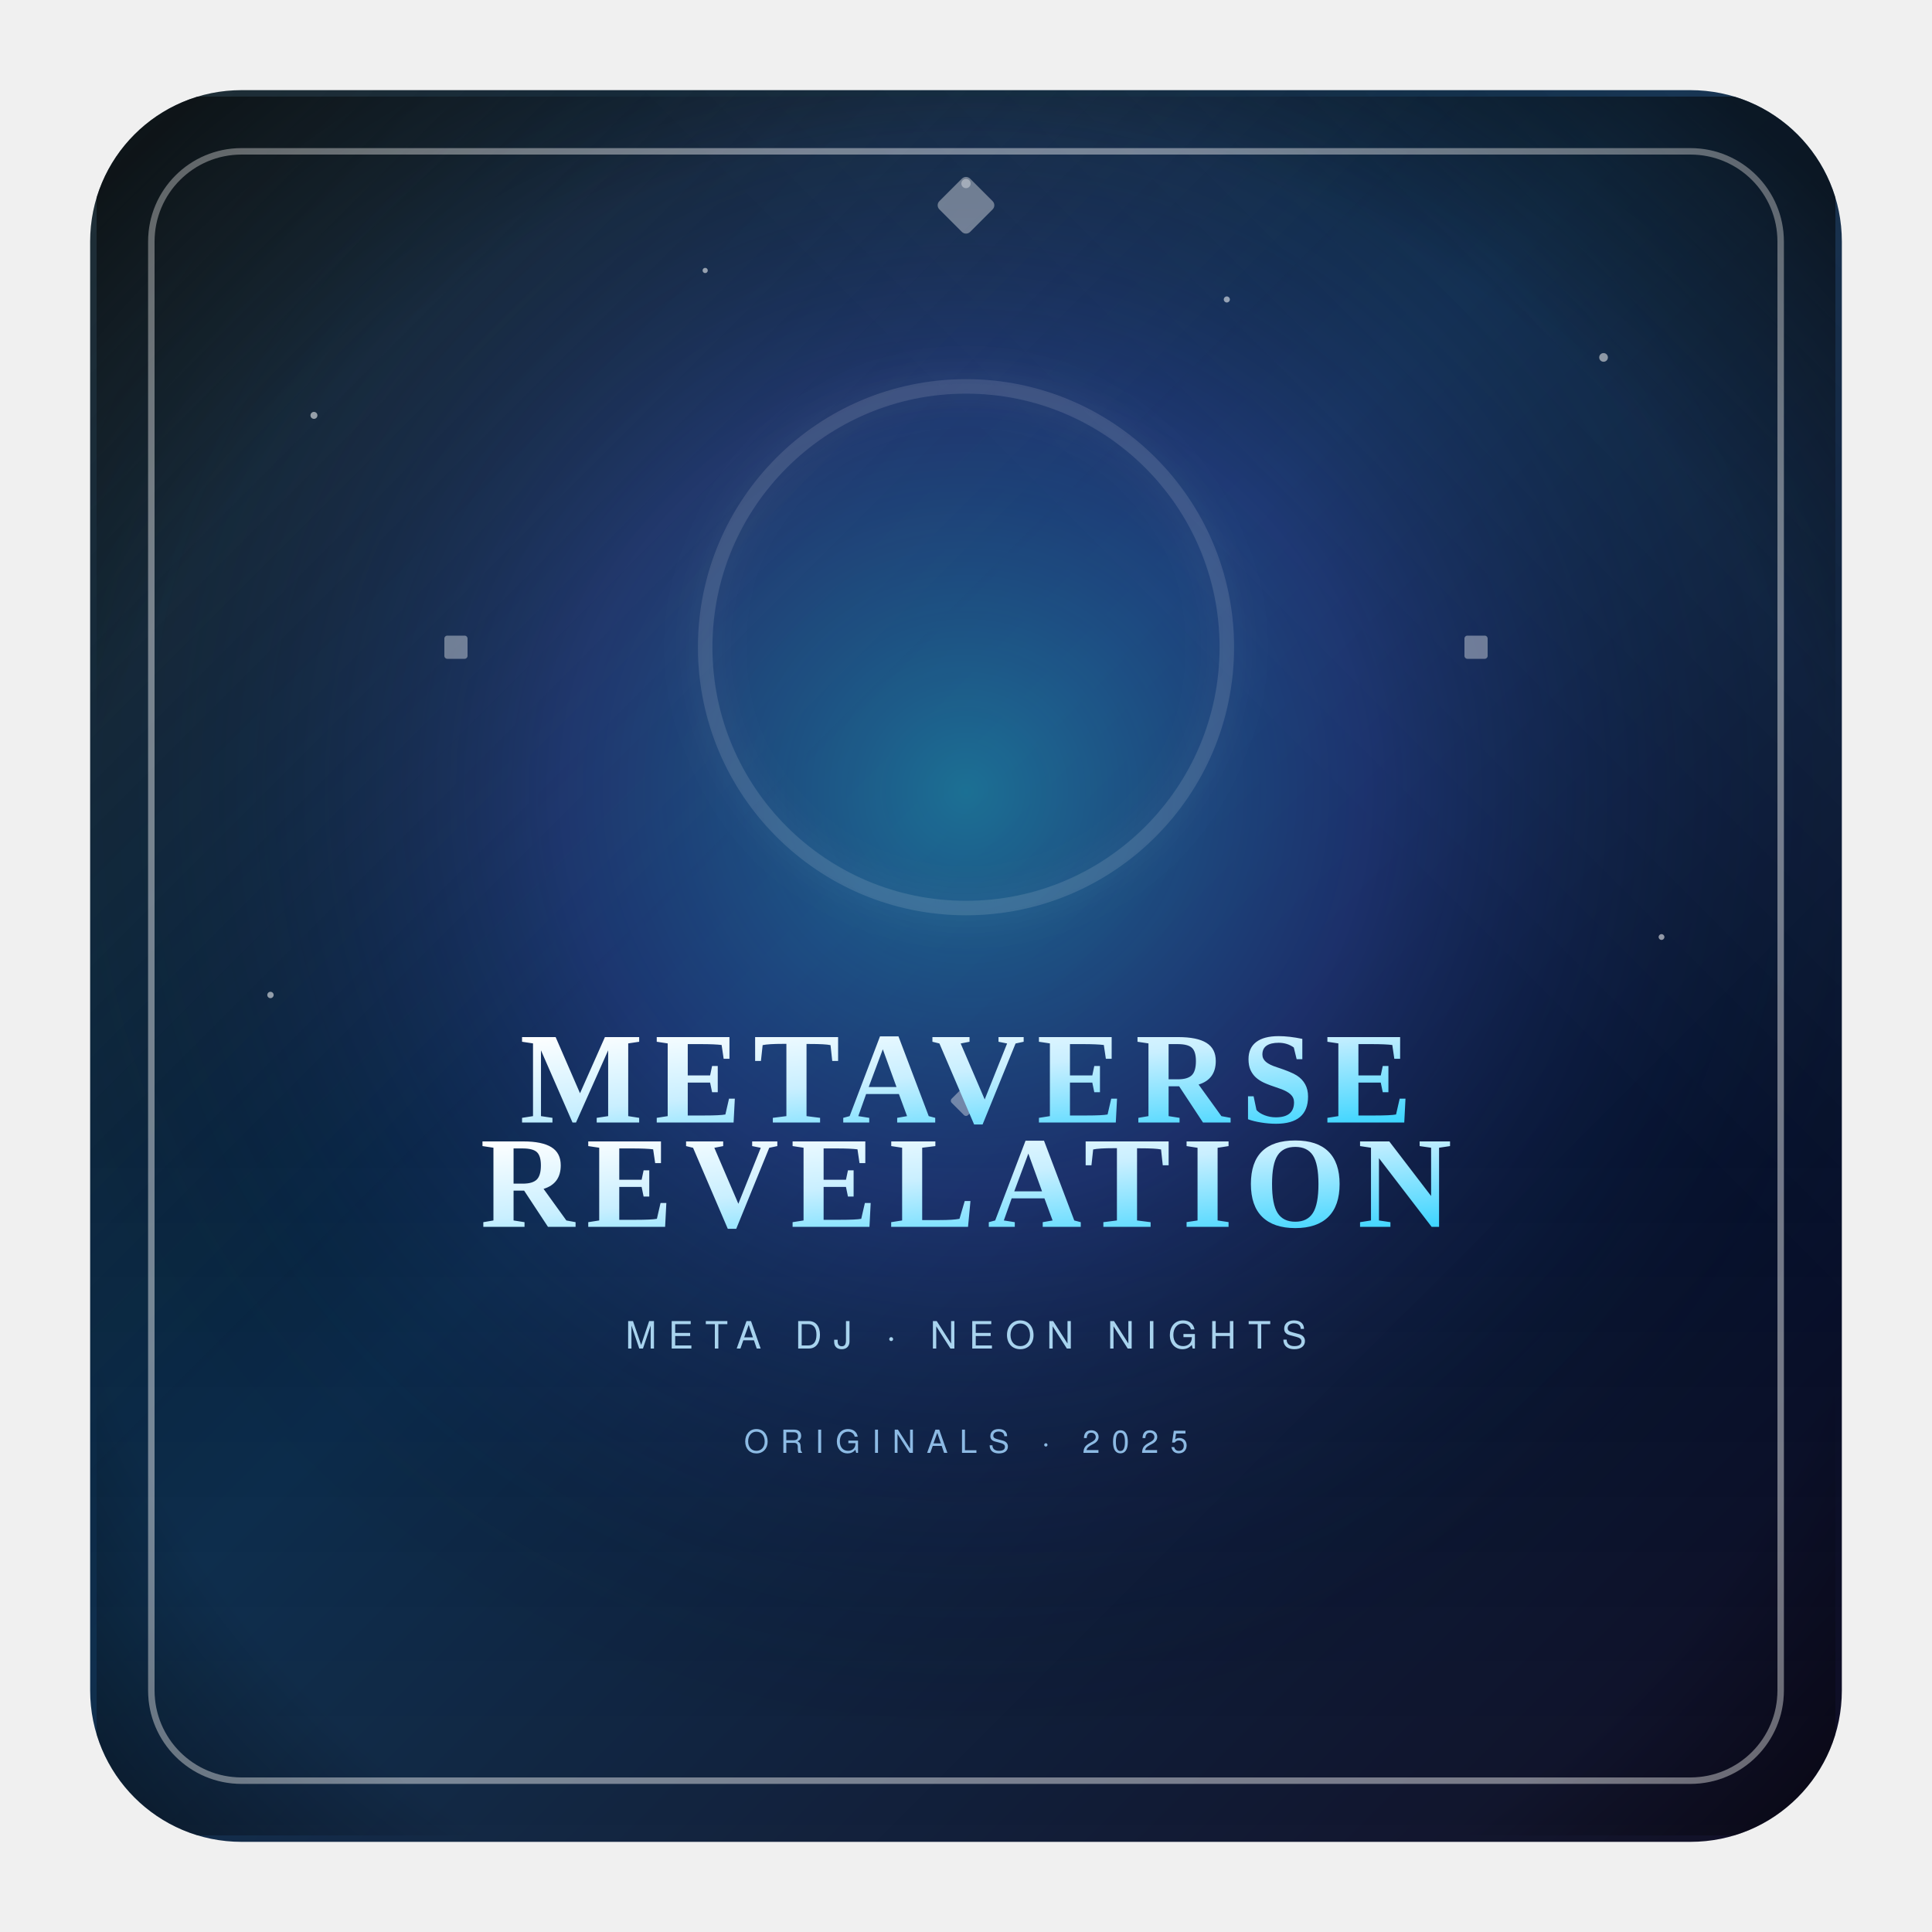
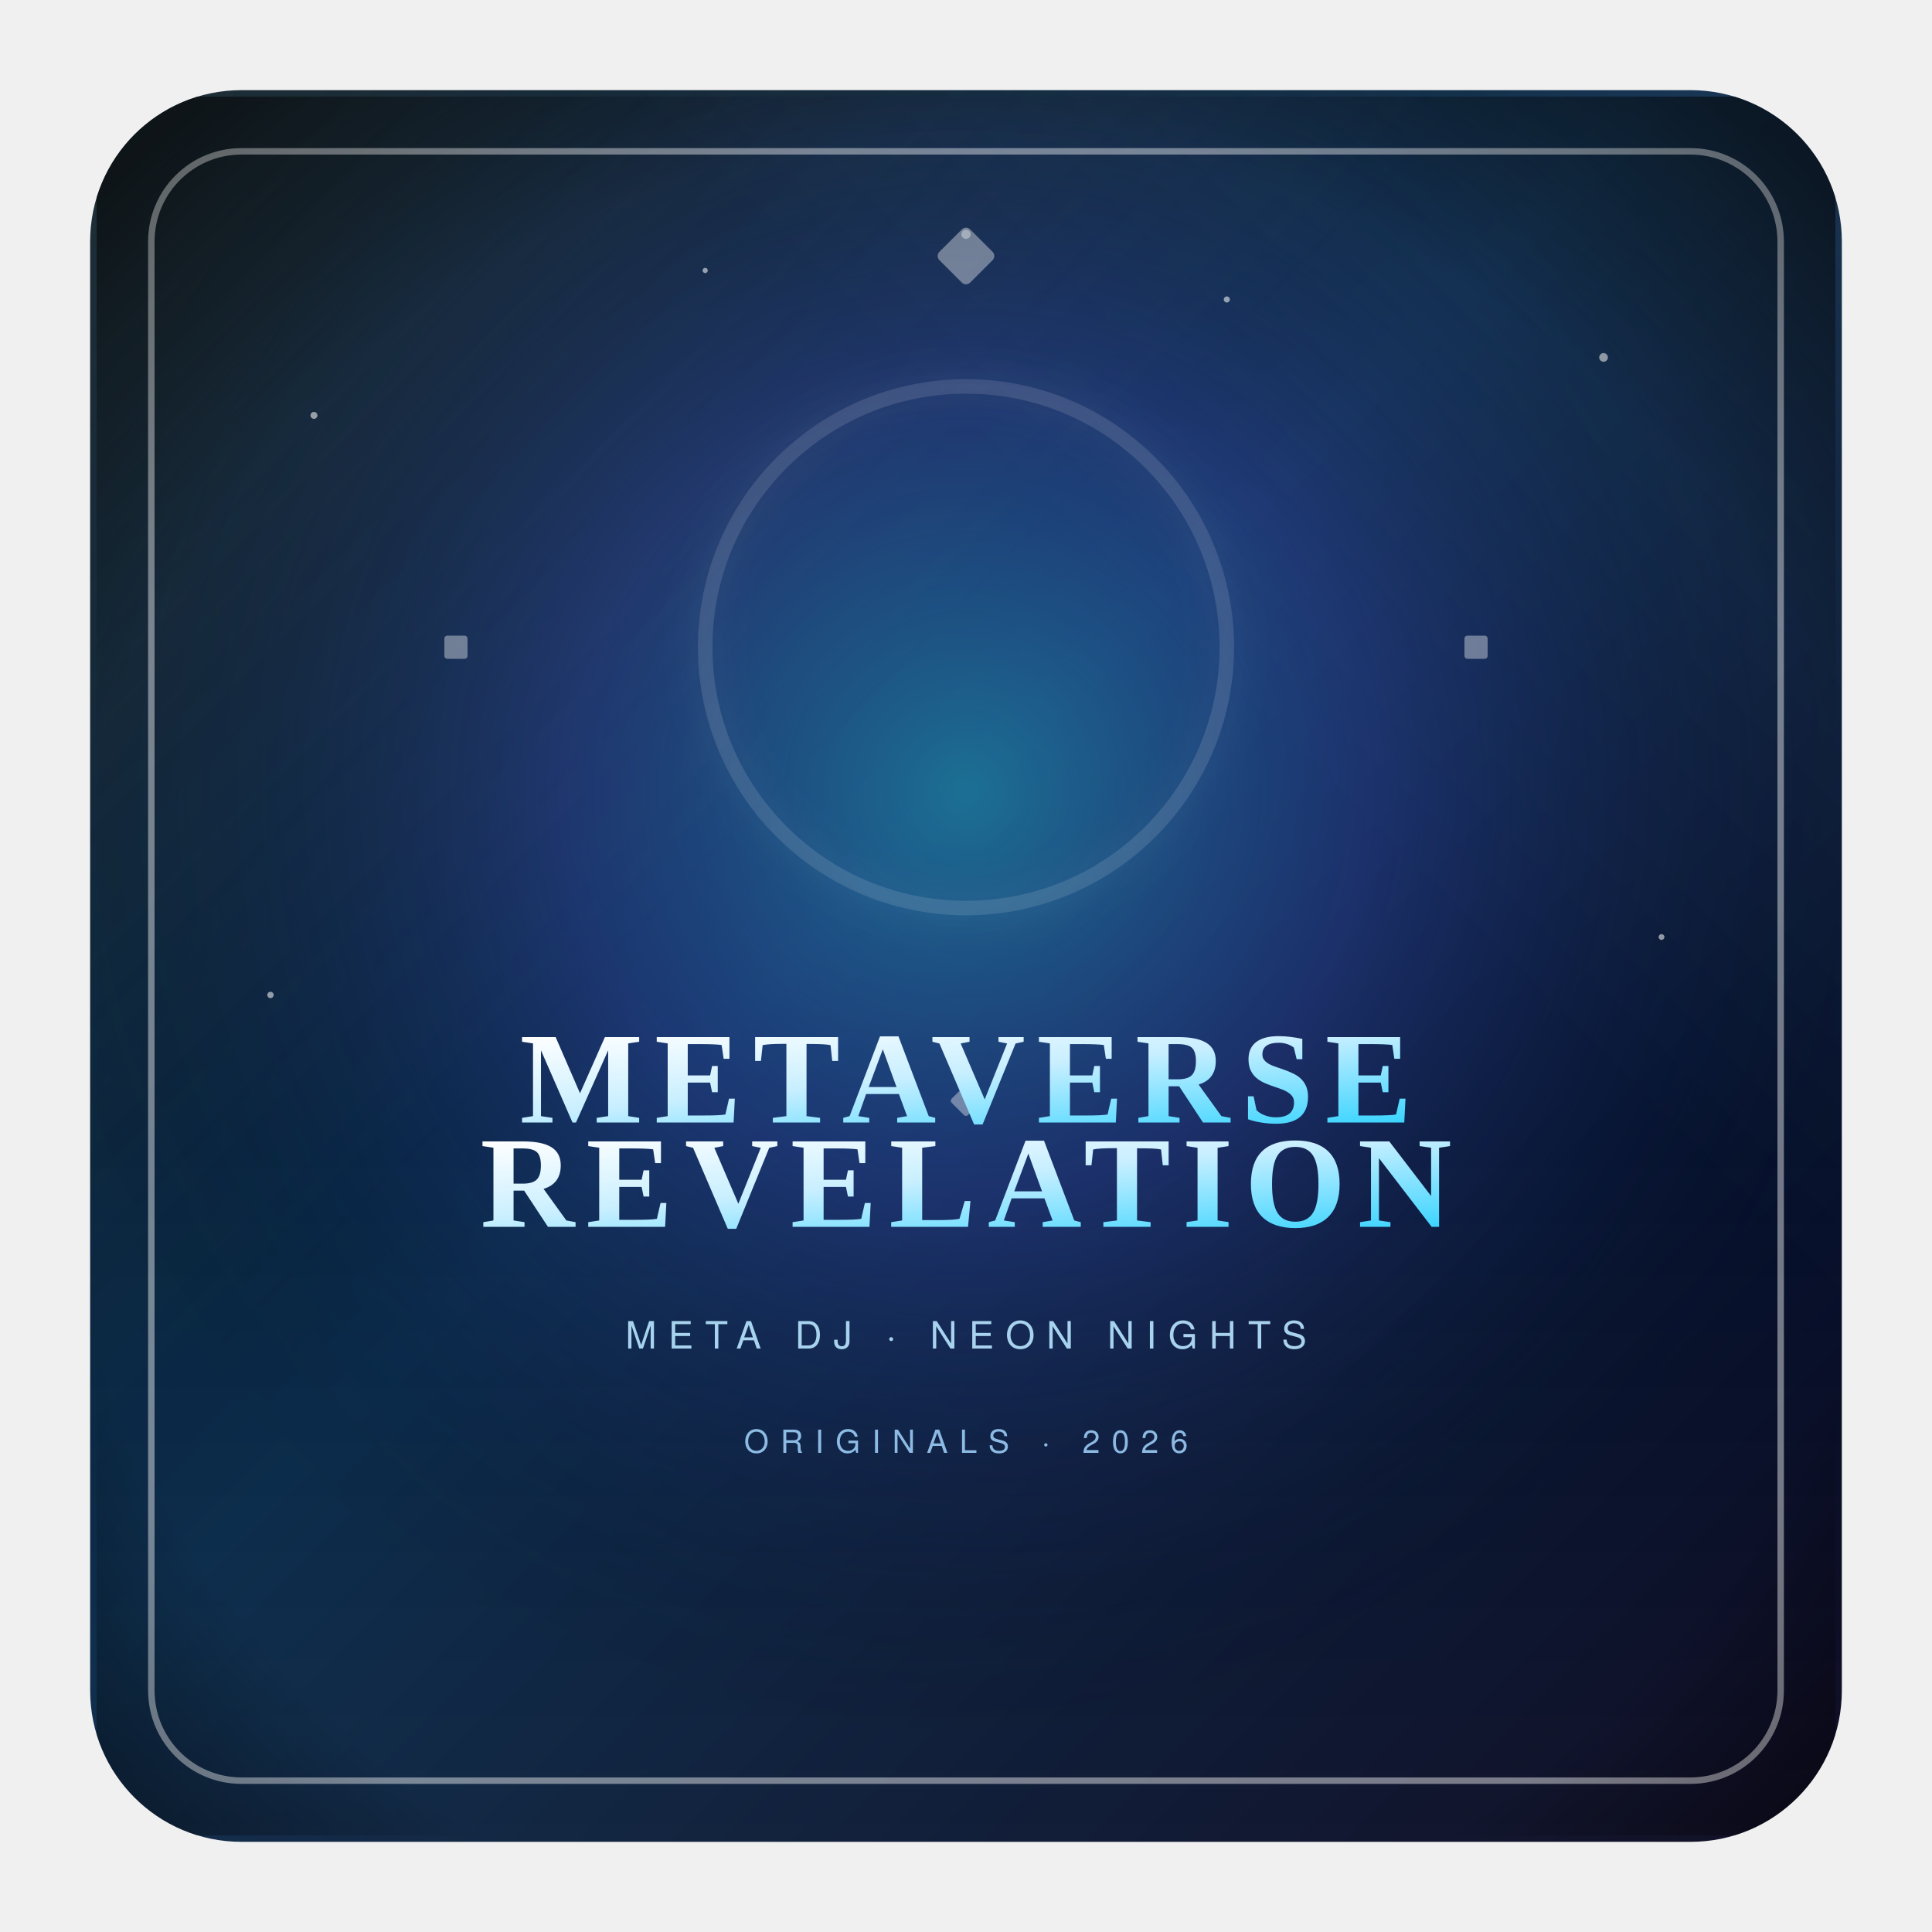
<svg xmlns="http://www.w3.org/2000/svg" viewBox="0 0 1200 1200">
  <defs>
    <linearGradient id="bg" x1="0" y1="0" x2="1" y2="1">
      <stop offset="0%" stop-color="#02121a" />
      <stop offset="45%" stop-color="#062747" />
      <stop offset="100%" stop-color="#05021a" />
    </linearGradient>
    <radialGradient id="halo" cx="50%" cy="40%" r="55%">
      <stop offset="0%" stop-color="#38d4ff" stop-opacity="0.42" />
      <stop offset="42%" stop-color="#5f6cff" stop-opacity="0.24" />
      <stop offset="100%" stop-color="#000000" stop-opacity="0" />
    </radialGradient>
    <linearGradient id="ring" x1="0" y1="0" x2="1" y2="1">
      <stop offset="0%" stop-color="#38d4ff" stop-opacity="0.85" />
      <stop offset="55%" stop-color="#a250ff" stop-opacity="0.55" />
      <stop offset="100%" stop-color="#ff8fd1" stop-opacity="0.35" />
    </linearGradient>
    <linearGradient id="pulse" x1="0" y1="0" x2="1" y2="0">
      <stop offset="0%" stop-color="#38d4ff" stop-opacity="0" />
      <stop offset="20%" stop-color="#38d4ff" stop-opacity="0.55" />
      <stop offset="50%" stop-color="#ffffff" stop-opacity="0.14" />
      <stop offset="80%" stop-color="#a250ff" stop-opacity="0.55" />
      <stop offset="100%" stop-color="#a250ff" stop-opacity="0" />
    </linearGradient>
    <linearGradient id="title" x1="0" y1="0" x2="1" y2="1">
      <stop offset="0%" stop-color="#ffffff" />
      <stop offset="45%" stop-color="#c9efff" />
      <stop offset="100%" stop-color="#38d4ff" />
    </linearGradient>
    <radialGradient id="vignette" cx="50%" cy="55%" r="70%">
      <stop offset="0%" stop-color="#000000" stop-opacity="0" />
      <stop offset="75%" stop-color="#000000" stop-opacity="0" />
      <stop offset="100%" stop-color="#000000" stop-opacity="0.55" />
    </radialGradient>
    <linearGradient id="glowTL" x1="0" y1="0" x2="1" y2="1">
      <stop offset="0%" stop-color="#ffffff" stop-opacity="0.12" />
      <stop offset="40%" stop-color="#ffffff" stop-opacity="0" />
    </linearGradient>
    <linearGradient id="glowTR" x1="1" y1="0" x2="0" y2="1">
      <stop offset="0%" stop-color="#ffffff" stop-opacity="0.08" />
      <stop offset="35%" stop-color="#ffffff" stop-opacity="0" />
    </linearGradient>
    <linearGradient id="glowB" x1="0" y1="1" x2="0" y2="0.6">
      <stop offset="0%" stop-color="#ffffff" stop-opacity="0.05" />
      <stop offset="100%" stop-color="#ffffff" stop-opacity="0" />
    </linearGradient>
    <linearGradient id="brand" x1="0" y1="0" x2="1" y2="1">
      <stop offset="0%" stop-color="#38d4ff" />
      <stop offset="100%" stop-color="#a250ff" />
    </linearGradient>
    <filter id="neonGlow" x="-35%" y="-35%" width="170%" height="170%">
      <feGaussianBlur stdDeviation="12" result="blur" />
      <feColorMatrix in="blur" type="matrix" values="1 0 0 0 0  0 1 0 0 0  0 0 1 0 0  0 0 0 0.7 0" result="glow" />
      <feMerge>
        <feMergeNode in="glow" />
        <feMergeNode in="SourceGraphic" />
      </feMerge>
    </filter>
    <clipPath id="rounded-clip">
      <rect x="56" y="56" width="1088" height="1088" rx="94" />
    </clipPath>
  </defs>
  <g clip-path="url(#rounded-clip)">
    <rect x="56" y="56" width="1088" height="1088" rx="94" fill="url(#bg)" />
    <rect x="56" y="56" width="1088" height="1088" rx="94" fill="url(#glowTL)" />
    <rect x="56" y="56" width="1088" height="1088" rx="94" fill="url(#glowTR)" />
    <rect x="56" y="56" width="1088" height="1088" rx="94" fill="url(#glowB)" />
    <rect x="94" y="94" width="1012" height="1012" rx="56" stroke="#ffffff" stroke-opacity="0.25" stroke-width="4" fill="none" />
    <g transform="translate(60 60) scale(0.9)">
      <rect width="1200" height="1200" fill="url(#halo)" />
      <g filter="url(#neonGlow)">
        <circle cx="600" cy="380" r="320" fill="none" stroke="url(#energy)" stroke-width="2.5" opacity="0.35" />
        <circle cx="600" cy="380" r="280" fill="none" stroke="url(#energy)" stroke-width="1.8" opacity="0.45" />
        <circle cx="600" cy="380" r="240" fill="none" stroke="url(#energy)" stroke-width="4.5" opacity="0.65" />
        <circle cx="600" cy="380" r="180" fill="none" stroke="#ffffff" stroke-width="10" opacity="0.12" />
      </g>
      <g stroke="url(#energy)" stroke-width="6" fill="none" opacity="0.22">
        <circle cx="600" cy="380" r="420" stroke-dasharray="8 24" />
        <circle cx="600" cy="380" r="480" stroke-dasharray="12 40" opacity="0.12" />
      </g>
      <g fill="#ffffff" opacity="0.38">
-         <rect x="585" y="60" width="30" height="30" rx="4" transform="rotate(45 600 75)" />
+         <rect x="585" y="95" width="30" height="30" rx="4" transform="rotate(45 600 110)" />
        <rect x="592" y="685" width="16" height="16" rx="2" transform="rotate(45 600 693)" />
        <rect x="240" y="372" width="16" height="16" rx="2" />
        <rect x="944" y="372" width="16" height="16" rx="2" />
      </g>
      <g fill="#ffffff" opacity="0.55">
        <circle cx="150" cy="220" r="2.4" />
        <circle cx="1040" cy="180" r="3" />
        <circle cx="1080" cy="580" r="2" />
        <circle cx="120" cy="620" r="2.2" />
        <circle cx="420" cy="120" r="1.8" />
        <circle cx="780" cy="140" r="2.1" />
-         <circle cx="600" cy="60" r="3.2" opacity="0.65" />
+         <circle cx="600" cy="95" r="3.2" opacity="0.65" />
      </g>
      <rect width="1200" height="1200" fill="url(#vignette)" />
      <text x="50%" y="59%" text-anchor="middle" fill="url(#title)" font-family="'Cinzel', 'Times New Roman', serif" font-size="90" font-weight="700" letter-spacing="8">
        METAVERSE
      </text>
      <text x="50%" y="65%" text-anchor="middle" fill="url(#title)" font-family="'Cinzel', 'Times New Roman', serif" font-size="90" font-weight="700" letter-spacing="8">
        REVELATION
      </text>
      <text x="50%" y="72%" text-anchor="middle" fill="#b8e6ff" font-family="'Poppins', 'Helvetica Neue', sans-serif" font-size="26" letter-spacing="8" opacity="0.9">
        META DJ · NEON NIGHTS
      </text>
      <text x="50%" y="78%" text-anchor="middle" fill="#a2d5ff" font-family="'Poppins', 'Helvetica Neue', sans-serif" font-size="22" letter-spacing="8" opacity="0.85">
-         ORIGINALS · 2025
+         ORIGINALS · 2026
      </text>
    </g>
    <rect x="94" y="94" width="1012" height="1012" rx="56" stroke="#ffffff" stroke-opacity="0.25" stroke-width="4" fill="none" />
  </g>
</svg>
